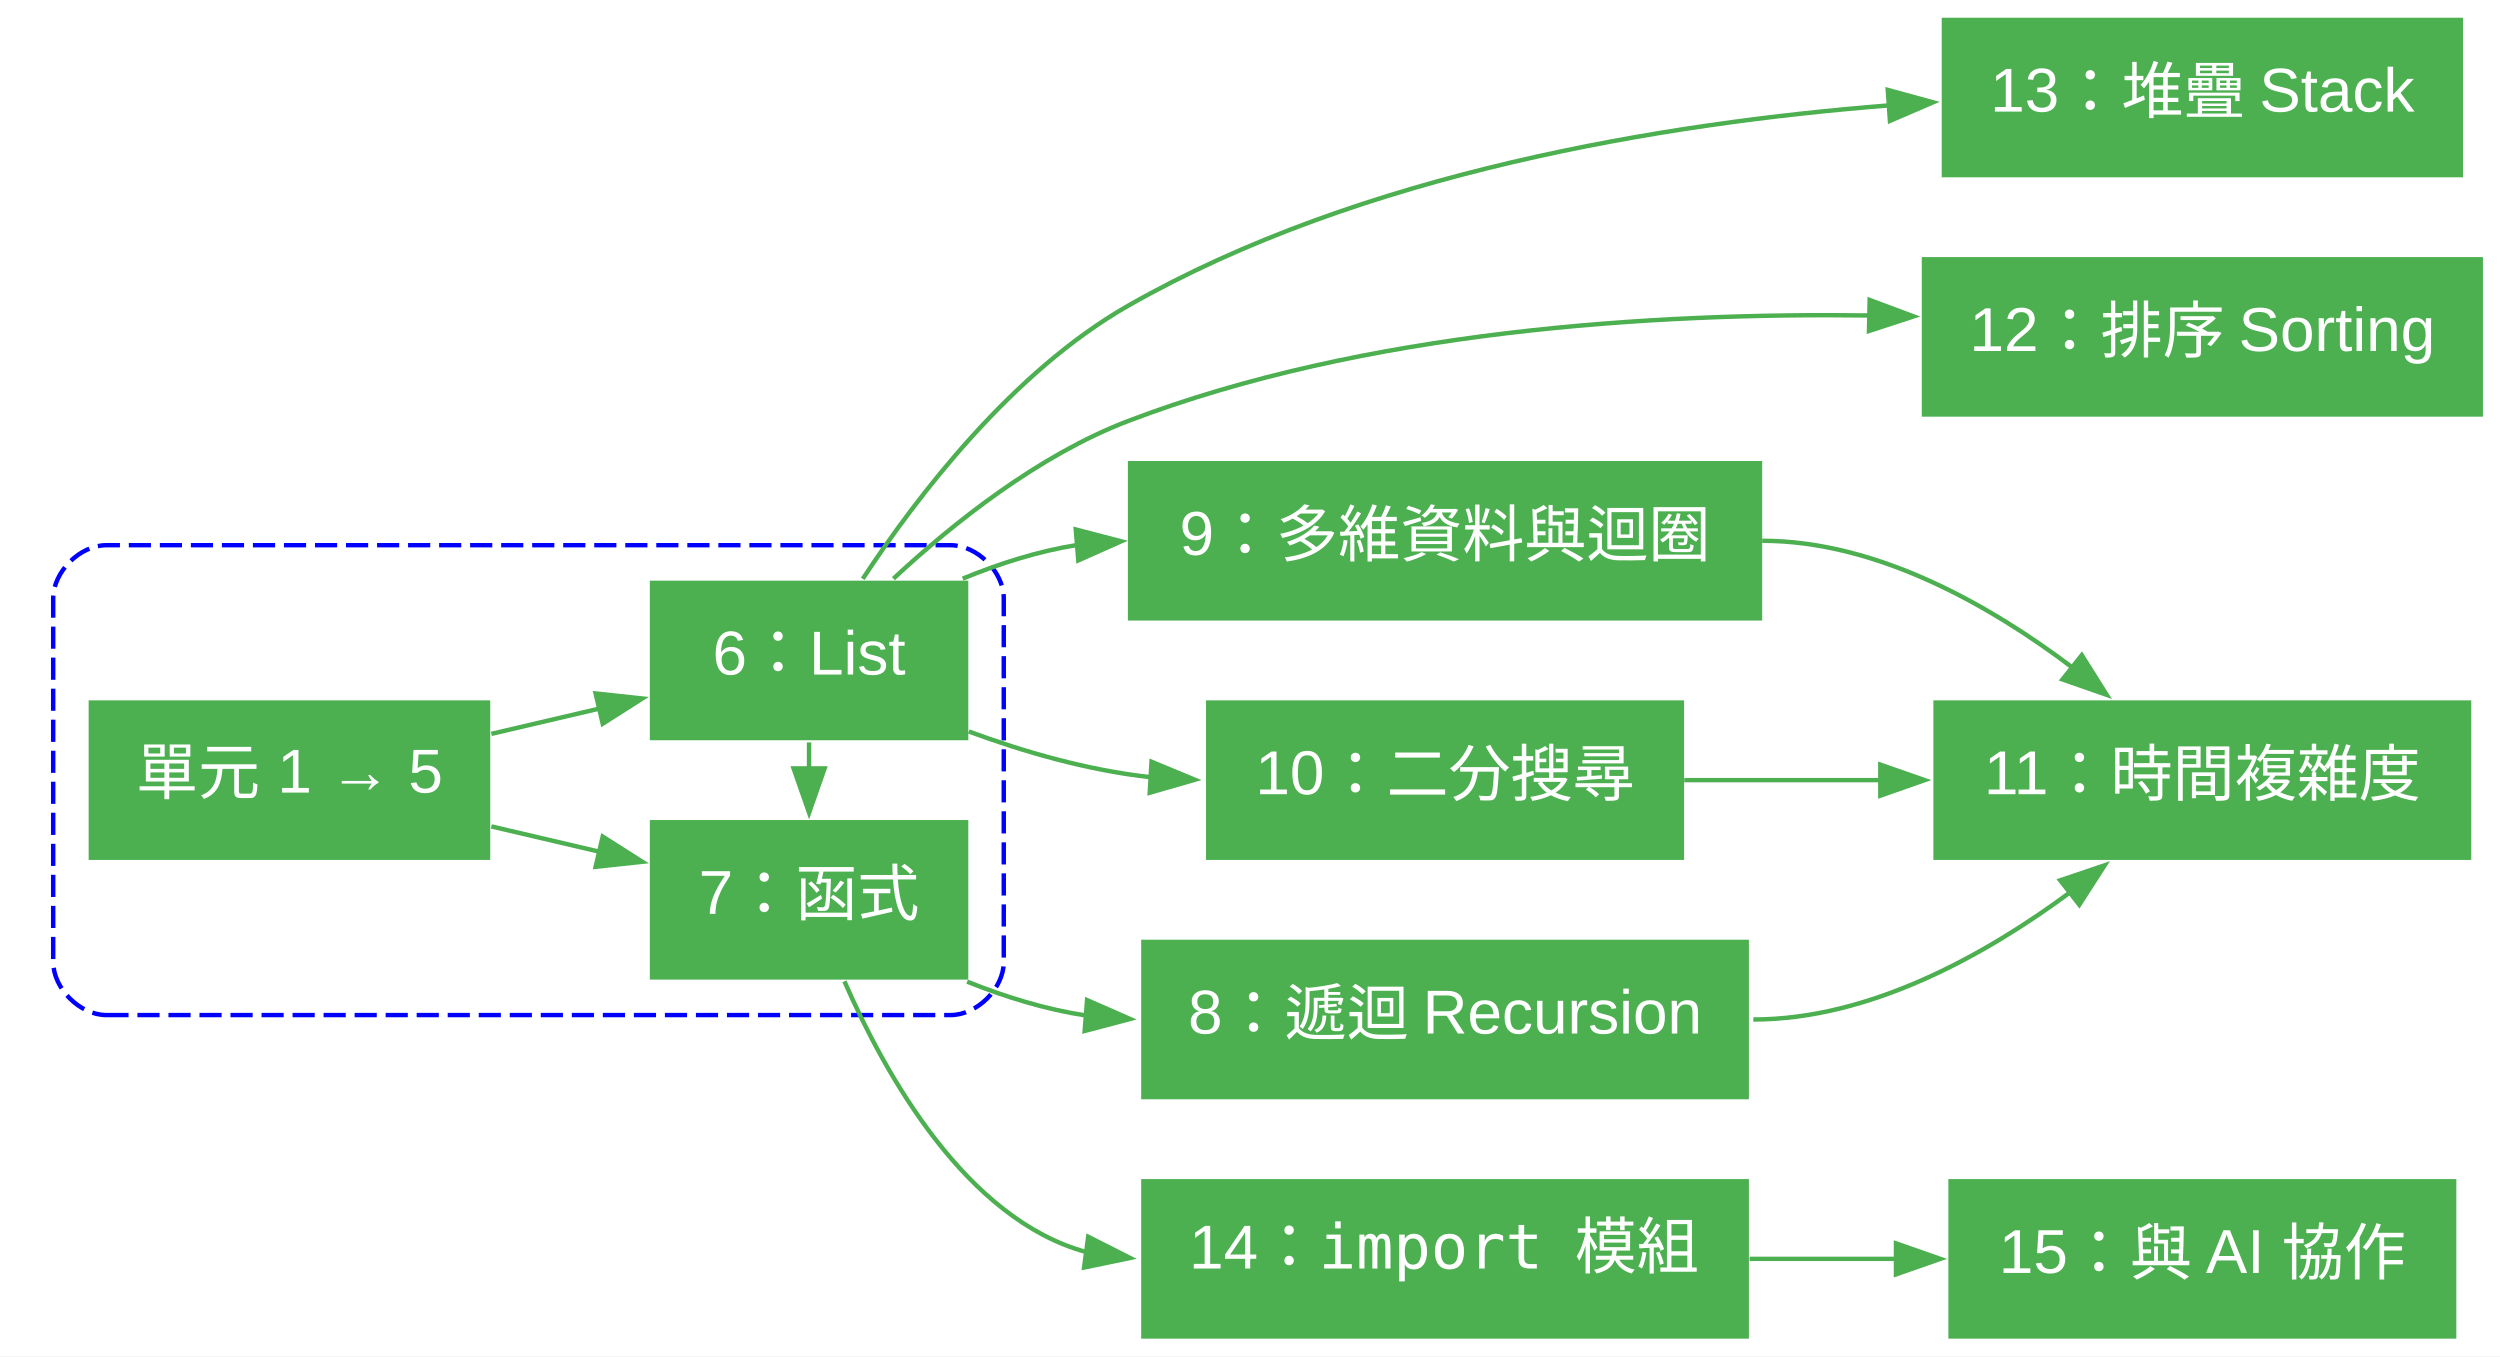
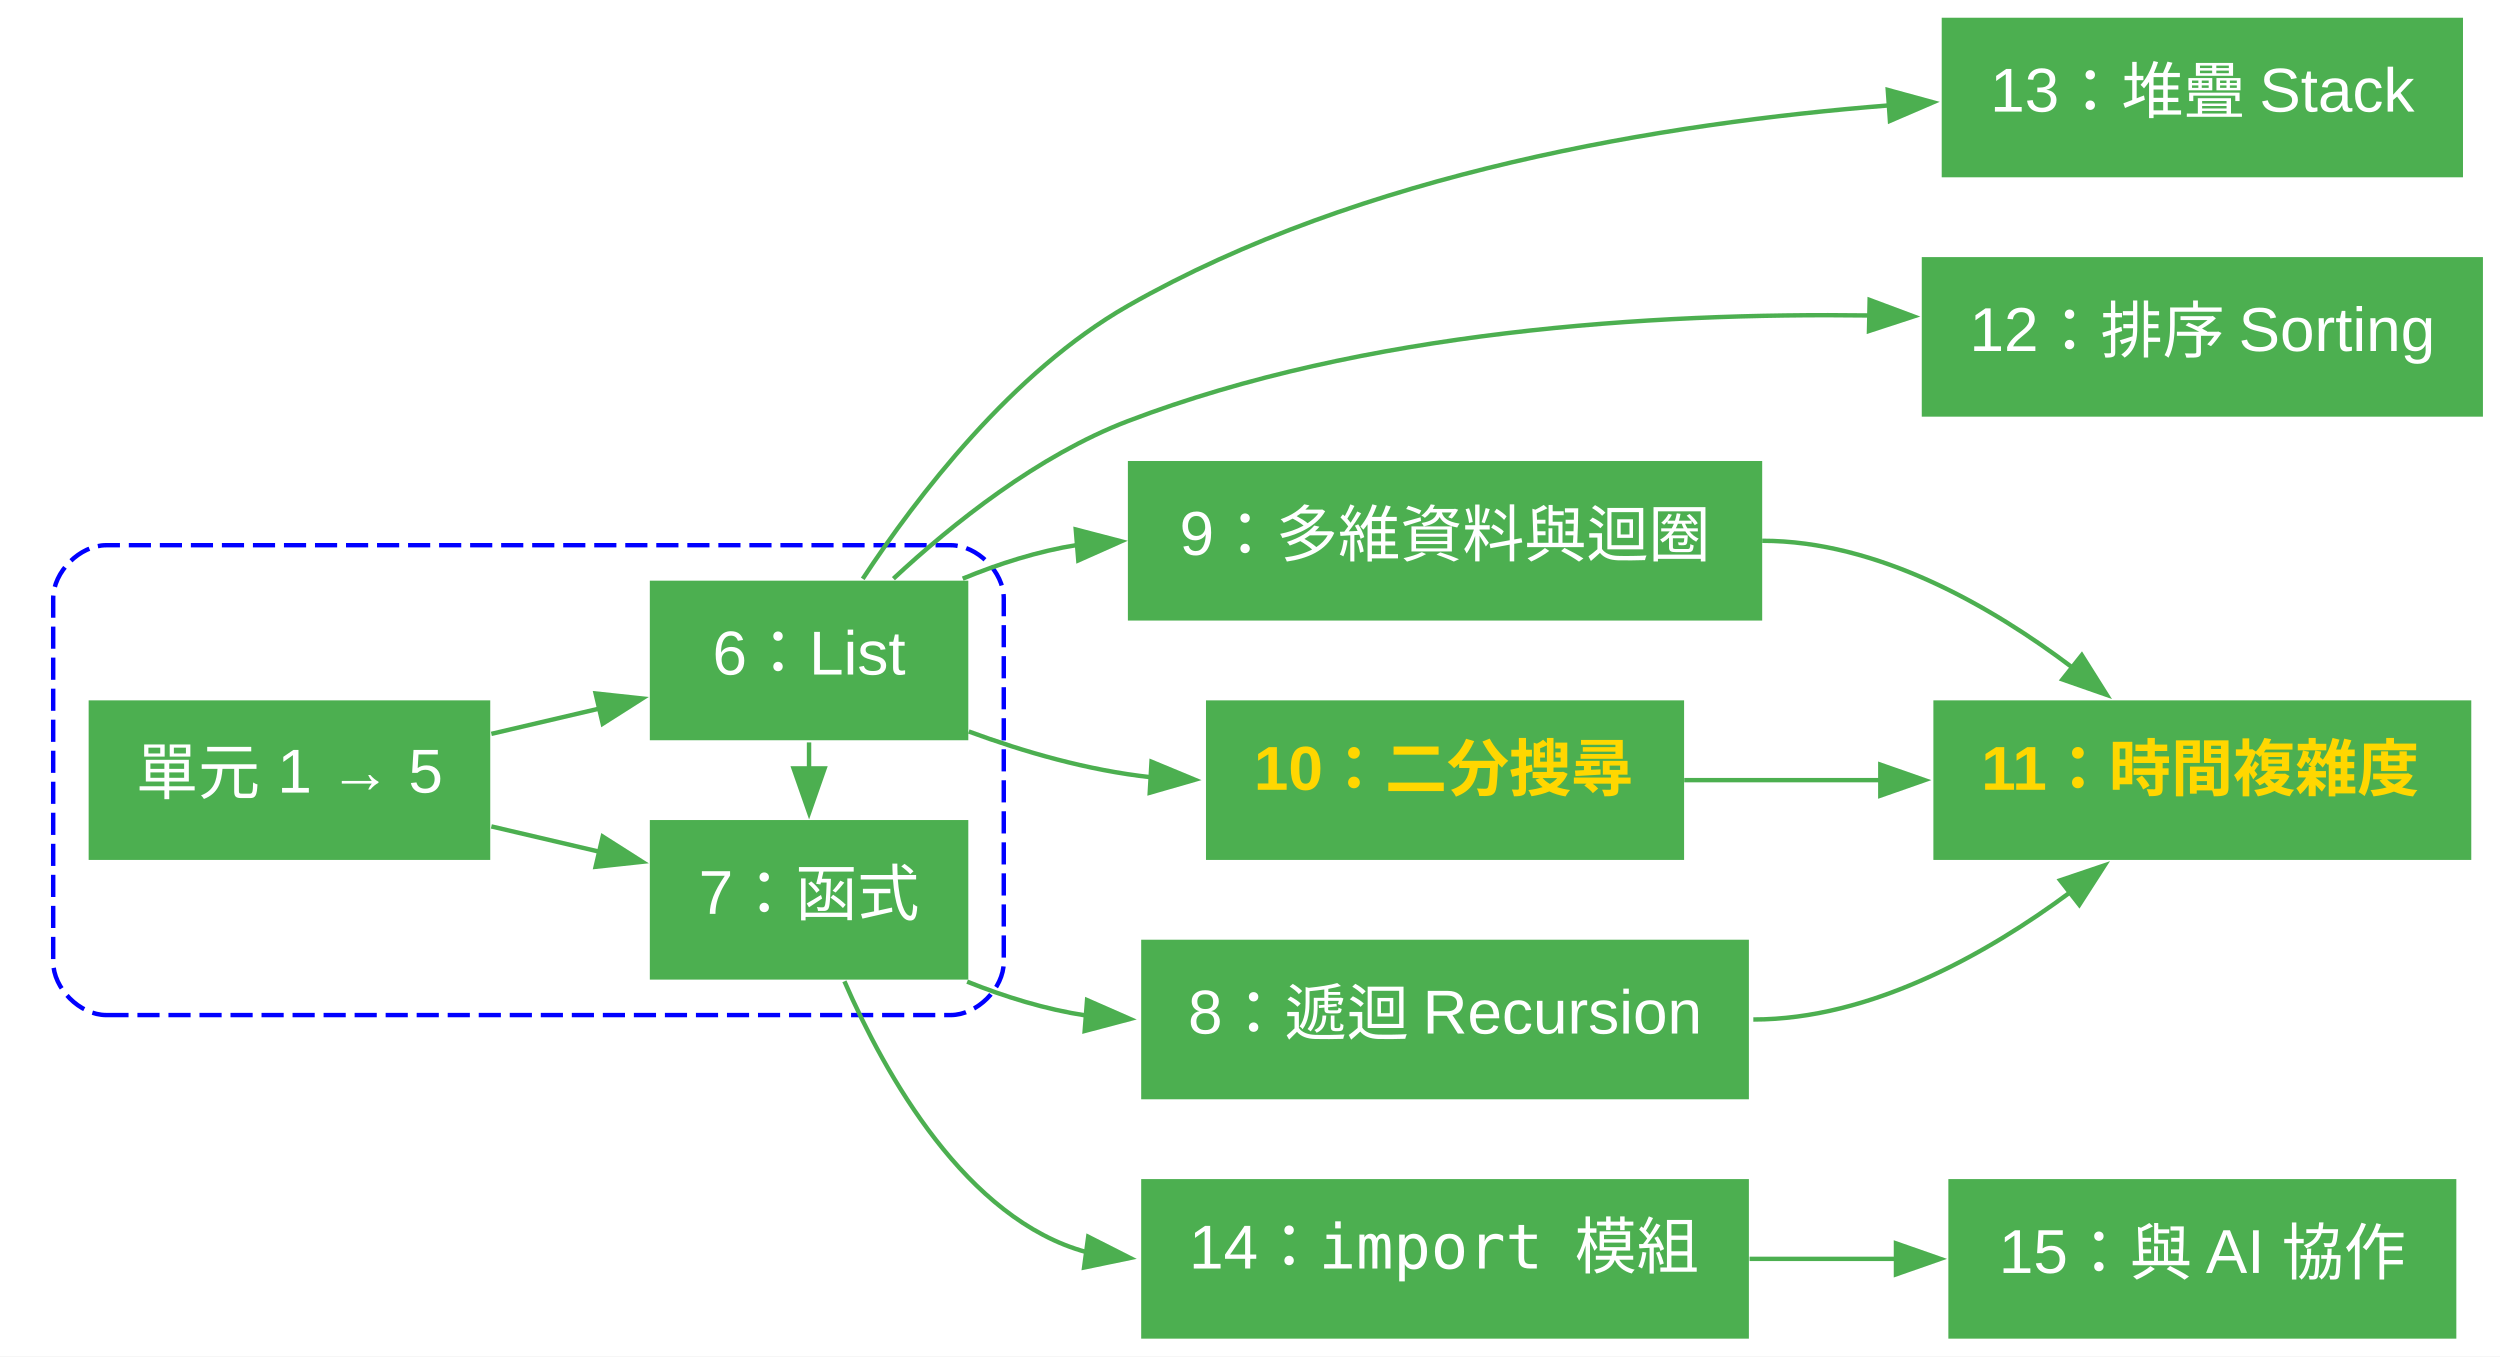
<svg xmlns="http://www.w3.org/2000/svg" width="564pt" height="306pt" viewBox="0.00 0.00 564.00 306.00">
  <g id="graph0" class="graph" transform="scale(1 1) rotate(0) translate(4 302)">
    <polygon fill="white" stroke="none" points="-4,4 -4,-302 560.15,-302 560.15,4 -4,4" />
    <g id="clust1" class="cluster">
      <path fill="none" stroke="blue" stroke-dasharray="5,2" d="M20,-73C20,-73 210.45,-73 210.45,-73 216.45,-73 222.45,-79 222.45,-85 222.45,-85 222.45,-167 222.45,-167 222.45,-173 216.45,-179 210.45,-179 210.45,-179 20,-179 20,-179 14,-179 8,-173 8,-167 8,-167 8,-85 8,-85 8,-79 14,-73 20,-73" />
    </g>
    <g id="node1" class="node">
      <polygon fill="#4caf50" stroke="none" points="106.6,-144 16,-144 16,-108 106.6,-108 106.6,-144" />
      <text xml:space="preserve" text-anchor="middle" x="61.3" y="-122.83" font-family="Arial" font-size="14.00" fill="white">單元 1 → 5</text>
    </g>
    <g id="node2" class="node">
      <polygon fill="#4caf50" stroke="none" points="214.45,-171 142.6,-171 142.6,-135 214.45,-135 214.45,-171" />
      <text xml:space="preserve" text-anchor="middle" x="178.52" y="-149.82" font-family="Arial" font-size="14.00" fill="white"> 6：List </text>
    </g>
    <g id="edge1" class="edge">
      <path fill="none" stroke="#4caf50" d="M106.85,-136.44C114.86,-138.31 123.22,-140.27 131.27,-142.16" />
      <polygon fill="#4caf50" stroke="#4caf50" points="130.37,-145.55 140.91,-144.42 131.97,-138.73 130.37,-145.55" />
    </g>
    <g id="node3" class="node">
      <polygon fill="#4caf50" stroke="none" points="214.45,-117 142.6,-117 142.6,-81 214.45,-81 214.45,-117" />
      <text xml:space="preserve" text-anchor="middle" x="178.52" y="-95.83" font-family="Arial" font-size="14.00" fill="white">7：函式</text>
    </g>
    <g id="edge2" class="edge">
      <path fill="none" stroke="#4caf50" d="M106.85,-115.56C114.86,-113.69 123.22,-111.73 131.27,-109.84" />
      <polygon fill="#4caf50" stroke="#4caf50" points="131.97,-113.27 140.91,-107.58 130.37,-106.45 131.97,-113.27" />
    </g>
    <g id="edge3" class="edge">
      <path fill="none" stroke="#4caf50" d="M178.52,-134.51C178.52,-132.52 178.52,-130.53 178.52,-128.54" />
      <polygon fill="#4caf50" stroke="#4caf50" points="182.03,-128.65 178.53,-118.65 175.03,-128.65 182.03,-128.65" />
    </g>
    <g id="node4" class="node">
      <polygon fill="#4caf50" stroke="none" points="393.55,-198 250.45,-198 250.45,-162 393.55,-162 393.55,-198" />
      <text xml:space="preserve" text-anchor="middle" x="322" y="-176.82" font-family="Arial" font-size="14.00" fill="white">9：多維資料與迴圈</text>
    </g>
    <g id="edge4" class="edge">
      <path fill="none" stroke="#4caf50" d="M213.19,-171.46C221.26,-174.79 230.15,-177.66 239.11,-179.07" />
      <polygon fill="#4caf50" stroke="#4caf50" points="238.69,-182.55 248.94,-179.88 239.26,-175.57 238.69,-182.55" />
    </g>
    <g id="node5" class="node">
      <polygon fill="#4caf50" stroke="none" points="375.93,-144 268.07,-144 268.07,-108 375.93,-108 375.93,-144" />
-       <text xml:space="preserve" text-anchor="middle" x="322" y="-122.83" font-family="Arial" font-size="14.00" fill="white">10：二分搜尋</text>
+       <text xml:space="preserve" text-anchor="start" x="278.88" y="-123.83" font-family="Arial" font-weight="bold" font-size="14.00" fill="Gold">10：二分搜尋</text>
    </g>
    <g id="edge5" class="edge">
      <path fill="none" stroke="#4caf50" d="M214.55,-136.98C226.96,-132.39 241.4,-128.21 255.69,-126.65" />
      <polygon fill="#4caf50" stroke="#4caf50" points="255.78,-130.15 265.56,-126.09 255.38,-123.16 255.78,-130.15" />
    </g>
    <g id="node10" class="node">
      <polygon fill="#4caf50" stroke="none" points="551.65,-298 434.05,-298 434.05,-262 551.65,-262 551.65,-298" />
      <text xml:space="preserve" text-anchor="middle" x="492.85" y="-276.82" font-family="Arial" font-size="14.00" fill="white">13：堆疊 Stack</text>
    </g>
    <g id="edge12" class="edge">
      <path fill="none" stroke="#4caf50" d="M190.63,-171.41C202.87,-190.01 224.34,-218.09 250.45,-233 303.08,-263.05 371.56,-274.23 422.13,-278.22" />
      <polygon fill="#4caf50" stroke="#4caf50" points="421.88,-281.71 432.1,-278.92 422.37,-274.73 421.88,-281.71" />
    </g>
    <g id="node11" class="node">
      <polygon fill="#4caf50" stroke="none" points="556.15,-244 429.55,-244 429.55,-208 556.15,-208 556.15,-244" />
      <text xml:space="preserve" text-anchor="middle" x="492.85" y="-222.82" font-family="Arial" font-size="14.00" fill="white">12：排序 Sorting</text>
    </g>
    <g id="edge13" class="edge">
      <path fill="none" stroke="#4caf50" d="M197.55,-171.45C210.89,-183.85 230.21,-199.27 250.45,-207 303.9,-227.4 368.74,-231.48 417.76,-230.83" />
      <polygon fill="#4caf50" stroke="#4caf50" points="417.79,-234.33 427.71,-230.62 417.64,-227.33 417.79,-234.33" />
    </g>
-     <g id="node6" class="node">
+     <g id="node7" class="node">
      <polygon fill="#4caf50" stroke="none" points="390.55,-90 253.45,-90 253.45,-54 390.55,-54 390.55,-90" />
      <text xml:space="preserve" text-anchor="middle" x="322" y="-68.83" font-family="Arial" font-size="14.00" fill="white">8：遞迴 Recursion</text>
    </g>
    <g id="edge6" class="edge">
      <path fill="none" stroke="#4caf50" d="M214.19,-80.54C222.58,-77.17 231.83,-74.27 241.13,-72.88" />
      <polygon fill="#4caf50" stroke="#4caf50" points="241.24,-76.38 250.94,-72.12 240.7,-69.41 241.24,-76.38" />
    </g>
-     <g id="node7" class="node">
+     <g id="node8" class="node">
      <polygon fill="#4caf50" stroke="none" points="390.55,-36 253.45,-36 253.45,0 390.55,0 390.55,-36" />
      <text xml:space="preserve" text-anchor="start" x="264.25" y="-15.82" font-family="Arial" font-size="14.00" fill="white">14：</text>
      <text xml:space="preserve" text-anchor="start" x="293.5" y="-15.82" font-family="monospace" font-size="14.00" fill="white">import </text>
      <text xml:space="preserve" text-anchor="start" x="351.25" y="-15.82" font-family="Arial" font-size="14.00" fill="white">模組</text>
    </g>
    <g id="edge7" class="edge">
      <path fill="none" stroke="#4caf50" d="M186.5,-80.62C195.7,-59.52 213.95,-26.87 241.15,-19.51" />
      <polygon fill="#4caf50" stroke="#4caf50" points="241.5,-22.99 250.95,-18.2 240.57,-16.05 241.5,-22.99" />
    </g>
-     <g id="node9" class="node">
+     <g id="node6" class="node">
      <polygon fill="#4caf50" stroke="none" points="553.52,-144 432.17,-144 432.17,-108 553.52,-108 553.52,-144" />
-       <text xml:space="preserve" text-anchor="middle" x="492.85" y="-122.83" font-family="Arial" font-size="14.00" fill="white">11：時間複雜度</text>
+       <text xml:space="preserve" text-anchor="start" x="442.97" y="-123.83" font-family="Arial" font-weight="bold" font-size="14.00" fill="Gold">11：時間複雜度</text>
    </g>
    <g id="edge10" class="edge">
      <path fill="none" stroke="#4caf50" d="M393.55,-180C419.54,-180 445.14,-165.33 463.7,-151.28" />
      <polygon fill="#4caf50" stroke="#4caf50" points="465.65,-154.2 471.29,-145.23 461.29,-148.72 465.65,-154.2" />
    </g>
    <g id="edge11" class="edge">
      <path fill="none" stroke="#4caf50" d="M375.96,-126C390.07,-126 405.54,-126 420.45,-126" />
      <polygon fill="#4caf50" stroke="#4caf50" points="420.2,-129.5 430.2,-126 420.2,-122.5 420.2,-129.5" />
    </g>
    <g id="edge9" class="edge">
      <path fill="none" stroke="#4caf50" d="M391.55,-72C417.94,-72 444.08,-86.67 463.05,-100.72" />
      <polygon fill="#4caf50" stroke="#4caf50" points="460.78,-103.4 470.82,-106.79 465.09,-97.88 460.78,-103.4" />
    </g>
-     <g id="node8" class="node">
+     <g id="node9" class="node">
      <polygon fill="#4caf50" stroke="none" points="550.15,-36 435.55,-36 435.55,0 550.15,0 550.15,-36" />
      <text xml:space="preserve" text-anchor="middle" x="492.85" y="-14.82" font-family="Arial" font-size="14.00" fill="white">15：與 AI 協作</text>
    </g>
    <g id="edge8" class="edge">
      <path fill="none" stroke="#4caf50" d="M390.7,-18C401.67,-18 413.02,-18 423.99,-18" />
      <polygon fill="#4caf50" stroke="#4caf50" points="423.73,-21.5 433.73,-18 423.73,-14.5 423.73,-21.5" />
    </g>
  </g>
</svg>
